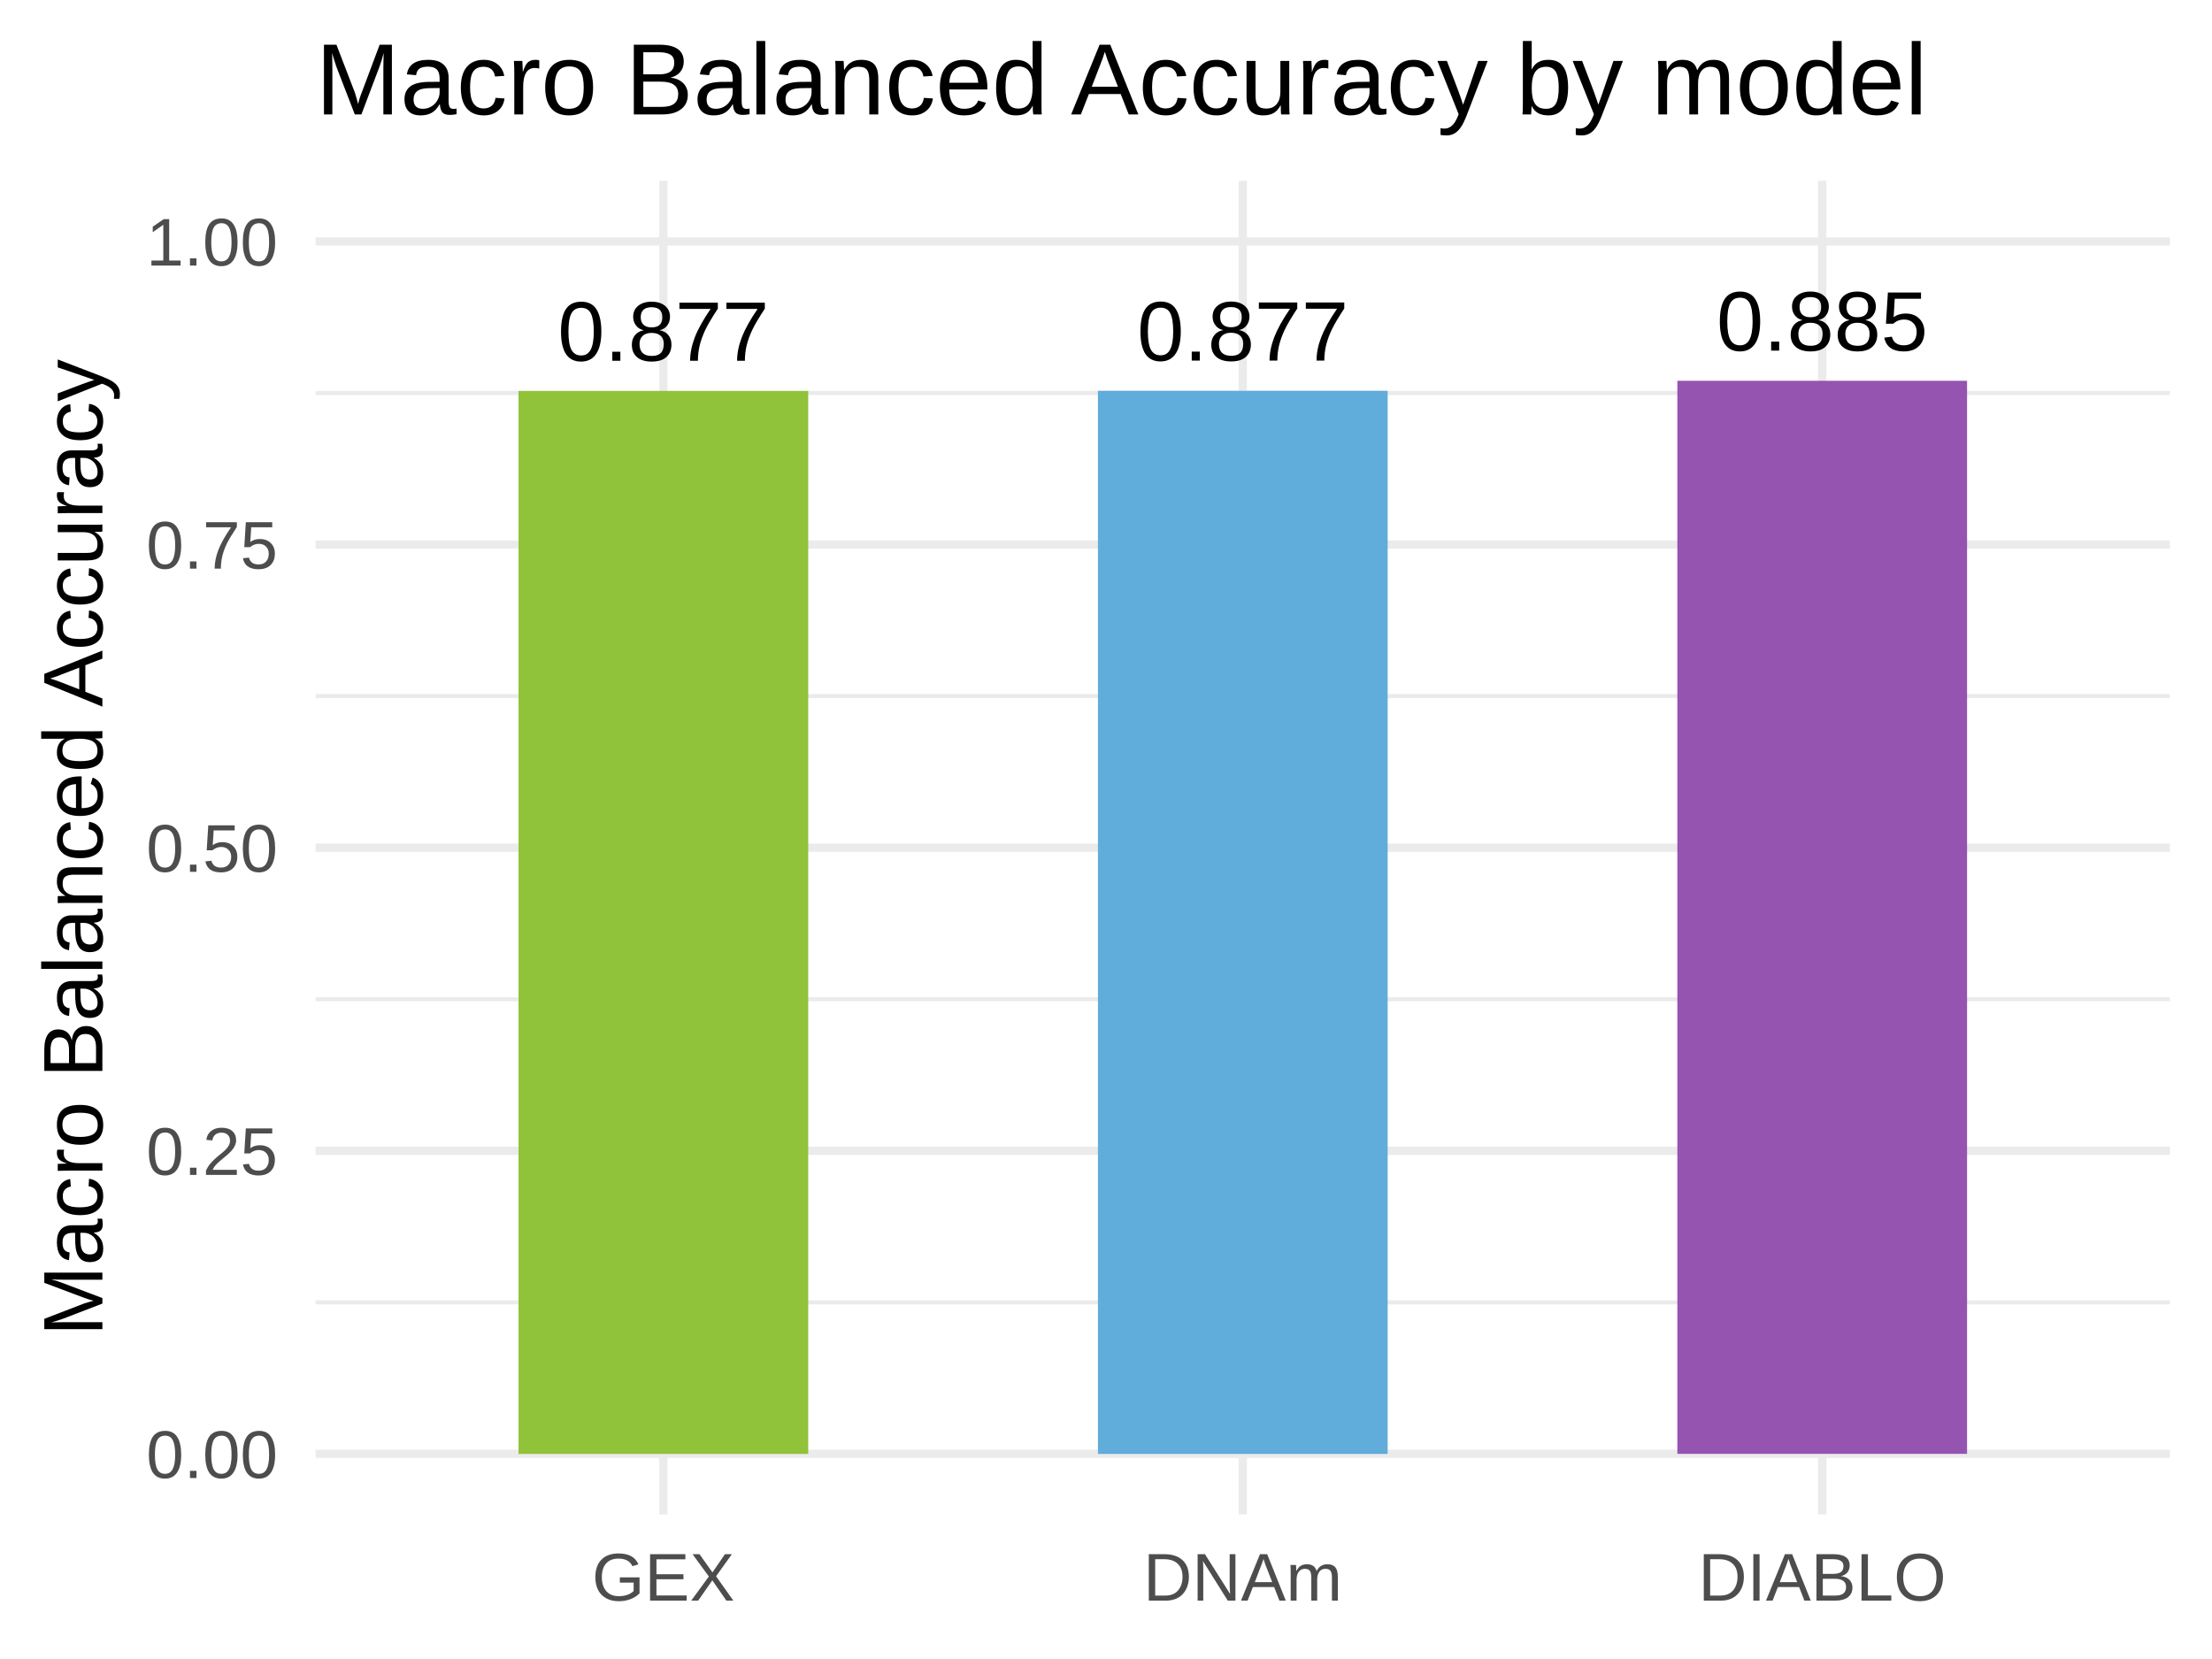
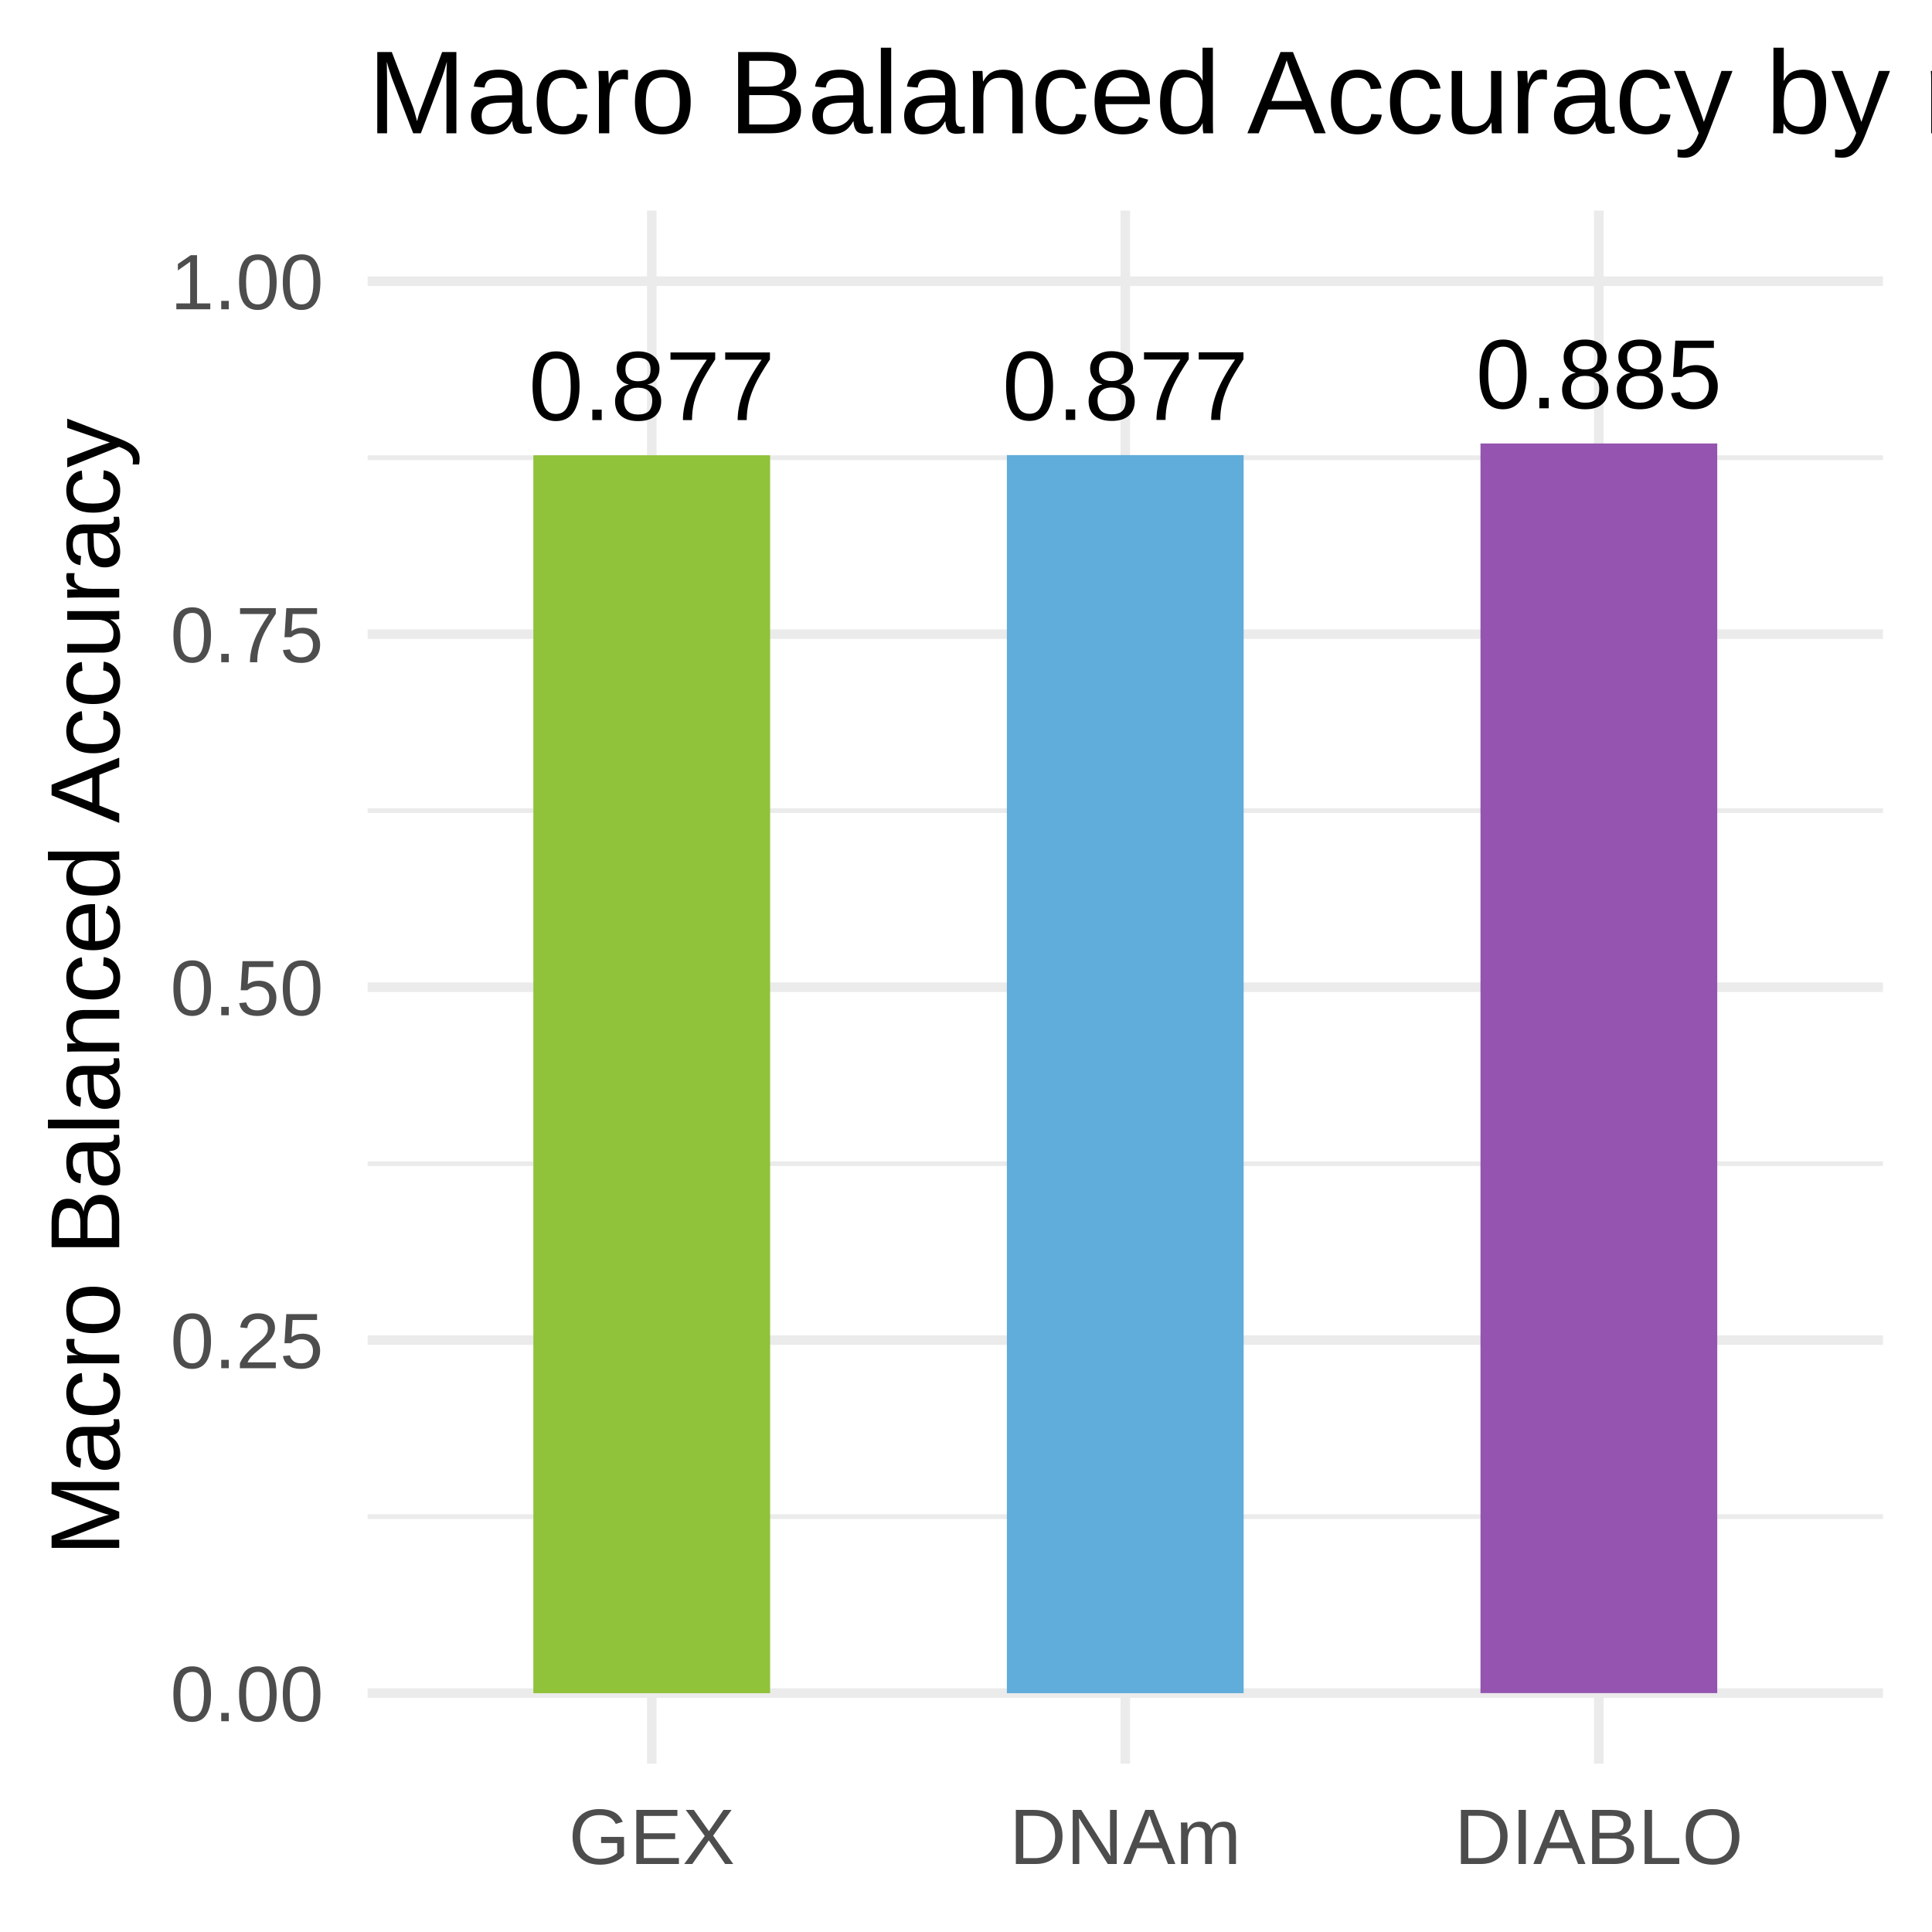
- <svg xmlns="http://www.w3.org/2000/svg" class="svglite" width="288.00pt" height="216.00pt" viewBox="0 0 288.00 216.00">
+ <svg xmlns="http://www.w3.org/2000/svg" class="svglite" width="216.00pt" height="216.00pt" viewBox="0 0 216.00 216.00">
  <defs>
    <style type="text/css">
    .svglite line, .svglite polyline, .svglite polygon, .svglite path, .svglite rect, .svglite circle {
      fill: none;
      stroke: #000000;
      stroke-linecap: round;
      stroke-linejoin: round;
      stroke-miterlimit: 10.00;
    }
    .svglite text {
      white-space: pre;
    }
  </style>
  </defs>
  <rect width="100%" height="100%" style="stroke: none; fill: #FFFFFF;" />
  <defs>
-     <clipPath id="cpMC4wMHwyODguMDB8MC4wMHwyMTYuMDA=">
-       <rect x="0.00" y="0.00" width="288.00" height="216.00" />
+     <clipPath id="cpMC4wMHwyMTYuMDB8MC4wMHwyMTYuMDA=">
+       <rect x="0.00" y="0.00" width="216.00" height="216.00" />
    </clipPath>
  </defs>
-   <g clip-path="url(#cpMC4wMHwyODguMDB8MC4wMHwyMTYuMDA=)">
-     <rect x="0.00" y="0.00" width="288.00" height="216.00" style="stroke-width: 1.07; stroke: none; fill: #FFFFFF;" />
+   <g clip-path="url(#cpMC4wMHwyMTYuMDB8MC4wMHwyMTYuMDA=)">
+     <rect x="-0" y="0.00" width="216.00" height="216.00" style="stroke-width: 1.07; stroke: none; fill: #FFFFFF;" />
  </g>
  <defs>
-     <clipPath id="cpNDEuMTB8MjgyLjUyfDIzLjU0fDE5Ny4xOQ==">
-       <rect x="41.10" y="23.54" width="241.42" height="173.64" />
+     <clipPath id="cpNDEuMTB8MjEwLjUyfDIzLjU0fDE5Ny4xOQ==">
+       <rect x="41.10" y="23.54" width="169.42" height="173.64" />
    </clipPath>
  </defs>
-   <g clip-path="url(#cpNDEuMTB8MjgyLjUyfDIzLjU0fDE5Ny4xOQ==)">
-     <polyline points="41.10,169.56 282.52,169.56 " style="stroke-width: 0.53; stroke: #EBEBEB; stroke-linecap: butt;" />
-     <polyline points="41.10,130.10 282.52,130.10 " style="stroke-width: 0.53; stroke: #EBEBEB; stroke-linecap: butt;" />
-     <polyline points="41.10,90.63 282.52,90.63 " style="stroke-width: 0.53; stroke: #EBEBEB; stroke-linecap: butt;" />
-     <polyline points="41.10,51.17 282.52,51.17 " style="stroke-width: 0.53; stroke: #EBEBEB; stroke-linecap: butt;" />
-     <polyline points="41.10,189.29 282.52,189.29 " style="stroke-width: 1.07; stroke: #EBEBEB; stroke-linecap: butt;" />
-     <polyline points="41.10,149.83 282.52,149.83 " style="stroke-width: 1.07; stroke: #EBEBEB; stroke-linecap: butt;" />
-     <polyline points="41.10,110.37 282.52,110.37 " style="stroke-width: 1.07; stroke: #EBEBEB; stroke-linecap: butt;" />
-     <polyline points="41.10,70.90 282.52,70.90 " style="stroke-width: 1.07; stroke: #EBEBEB; stroke-linecap: butt;" />
-     <polyline points="41.10,31.44 282.52,31.44 " style="stroke-width: 1.07; stroke: #EBEBEB; stroke-linecap: butt;" />
-     <polyline points="86.37,197.19 86.37,23.54 " style="stroke-width: 1.07; stroke: #EBEBEB; stroke-linecap: butt;" />
-     <polyline points="161.81,197.19 161.81,23.54 " style="stroke-width: 1.07; stroke: #EBEBEB; stroke-linecap: butt;" />
-     <polyline points="237.25,197.19 237.25,23.54 " style="stroke-width: 1.07; stroke: #EBEBEB; stroke-linecap: butt;" />
-     <rect x="218.39" y="49.58" width="37.72" height="139.71" style="stroke-width: 1.07; stroke: none; stroke-linecap: butt; stroke-linejoin: miter; fill: #9454B0;" />
-     <rect x="142.95" y="50.88" width="37.72" height="138.42" style="stroke-width: 1.07; stroke: none; stroke-linecap: butt; stroke-linejoin: miter; fill: #60ACDA;" />
-     <rect x="67.51" y="50.90" width="37.72" height="138.40" style="stroke-width: 1.07; stroke: none; stroke-linecap: butt; stroke-linejoin: miter; fill: #90C23A;" />
-     <text x="237.25" y="45.65" text-anchor="middle" style="font-size: 11.00px; font-family: &quot;Arimo&quot;;" textLength="28.12px" lengthAdjust="spacingAndGlyphs">0.885</text>
-     <text x="161.81" y="46.95" text-anchor="middle" style="font-size: 11.00px; font-family: &quot;Arimo&quot;;" textLength="28.12px" lengthAdjust="spacingAndGlyphs">0.877</text>
-     <text x="86.37" y="46.97" text-anchor="middle" style="font-size: 11.00px; font-family: &quot;Arimo&quot;;" textLength="28.12px" lengthAdjust="spacingAndGlyphs">0.877</text>
+   <g clip-path="url(#cpNDEuMTB8MjEwLjUyfDIzLjU0fDE5Ny4xOQ==)">
+     <polyline points="41.10,169.56 210.52,169.56 " style="stroke-width: 0.53; stroke: #EBEBEB; stroke-linecap: butt;" />
+     <polyline points="41.10,130.10 210.52,130.10 " style="stroke-width: 0.53; stroke: #EBEBEB; stroke-linecap: butt;" />
+     <polyline points="41.10,90.63 210.52,90.63 " style="stroke-width: 0.53; stroke: #EBEBEB; stroke-linecap: butt;" />
+     <polyline points="41.10,51.17 210.52,51.17 " style="stroke-width: 0.53; stroke: #EBEBEB; stroke-linecap: butt;" />
+     <polyline points="41.10,189.29 210.52,189.29 " style="stroke-width: 1.07; stroke: #EBEBEB; stroke-linecap: butt;" />
+     <polyline points="41.10,149.83 210.52,149.83 " style="stroke-width: 1.07; stroke: #EBEBEB; stroke-linecap: butt;" />
+     <polyline points="41.10,110.37 210.52,110.37 " style="stroke-width: 1.07; stroke: #EBEBEB; stroke-linecap: butt;" />
+     <polyline points="41.10,70.90 210.52,70.90 " style="stroke-width: 1.07; stroke: #EBEBEB; stroke-linecap: butt;" />
+     <polyline points="41.10,31.44 210.52,31.44 " style="stroke-width: 1.07; stroke: #EBEBEB; stroke-linecap: butt;" />
+     <polyline points="72.87,197.19 72.87,23.54 " style="stroke-width: 1.07; stroke: #EBEBEB; stroke-linecap: butt;" />
+     <polyline points="125.81,197.19 125.81,23.54 " style="stroke-width: 1.07; stroke: #EBEBEB; stroke-linecap: butt;" />
+     <polyline points="178.75,197.19 178.75,23.54 " style="stroke-width: 1.07; stroke: #EBEBEB; stroke-linecap: butt;" />
+     <rect x="165.52" y="49.58" width="26.47" height="139.71" style="stroke-width: 1.07; stroke: none; stroke-linecap: butt; stroke-linejoin: miter; fill: #9454B0;" />
+     <rect x="112.57" y="50.88" width="26.47" height="138.42" style="stroke-width: 1.07; stroke: none; stroke-linecap: butt; stroke-linejoin: miter; fill: #60ACDA;" />
+     <rect x="59.63" y="50.90" width="26.47" height="138.40" style="stroke-width: 1.07; stroke: none; stroke-linecap: butt; stroke-linejoin: miter; fill: #90C23A;" />
+     <text x="178.75" y="45.65" text-anchor="middle" style="font-size: 11.00px; font-family: &quot;Arimo&quot;;" textLength="28.12px" lengthAdjust="spacingAndGlyphs">0.885</text>
+     <text x="125.81" y="46.95" text-anchor="middle" style="font-size: 11.00px; font-family: &quot;Arimo&quot;;" textLength="28.12px" lengthAdjust="spacingAndGlyphs">0.877</text>
+     <text x="72.87" y="46.97" text-anchor="middle" style="font-size: 11.00px; font-family: &quot;Arimo&quot;;" textLength="28.12px" lengthAdjust="spacingAndGlyphs">0.877</text>
  </g>
-   <g clip-path="url(#cpMC4wMHwyODguMDB8MC4wMHwyMTYuMDA=)">
+   <g clip-path="url(#cpMC4wMHwyMTYuMDB8MC4wMHwyMTYuMDA=)">
    <text x="36.17" y="192.44" text-anchor="end" style="font-size: 8.80px;fill: #4D4D4D; font-family: &quot;Arimo&quot;;" textLength="17.45px" lengthAdjust="spacingAndGlyphs">0.00</text>
    <text x="36.17" y="152.97" text-anchor="end" style="font-size: 8.80px;fill: #4D4D4D; font-family: &quot;Arimo&quot;;" textLength="17.45px" lengthAdjust="spacingAndGlyphs">0.25</text>
    <text x="36.17" y="113.51" text-anchor="end" style="font-size: 8.80px;fill: #4D4D4D; font-family: &quot;Arimo&quot;;" textLength="17.45px" lengthAdjust="spacingAndGlyphs">0.50</text>
    <text x="36.17" y="74.04" text-anchor="end" style="font-size: 8.80px;fill: #4D4D4D; font-family: &quot;Arimo&quot;;" textLength="17.45px" lengthAdjust="spacingAndGlyphs">0.75</text>
    <text x="36.17" y="34.58" text-anchor="end" style="font-size: 8.80px;fill: #4D4D4D; font-family: &quot;Arimo&quot;;" textLength="17.45px" lengthAdjust="spacingAndGlyphs">1.00</text>
-     <text x="86.37" y="208.40" text-anchor="middle" style="font-size: 8.80px;fill: #4D4D4D; font-family: &quot;Arimo&quot;;" textLength="16.44px" lengthAdjust="spacingAndGlyphs">GEX</text>
-     <text x="161.81" y="208.40" text-anchor="middle" style="font-size: 8.80px;fill: #4D4D4D; font-family: &quot;Arimo&quot;;" textLength="26.96px" lengthAdjust="spacingAndGlyphs">DNAm</text>
-     <text x="237.25" y="208.40" text-anchor="middle" style="font-size: 8.80px;fill: #4D4D4D; font-family: &quot;Arimo&quot;;" textLength="32.22px" lengthAdjust="spacingAndGlyphs">DIABLO</text>
+     <text x="72.87" y="208.40" text-anchor="middle" style="font-size: 8.80px;fill: #4D4D4D; font-family: &quot;Arimo&quot;;" textLength="16.44px" lengthAdjust="spacingAndGlyphs">GEX</text>
+     <text x="125.81" y="208.40" text-anchor="middle" style="font-size: 8.80px;fill: #4D4D4D; font-family: &quot;Arimo&quot;;" textLength="26.96px" lengthAdjust="spacingAndGlyphs">DNAm</text>
+     <text x="178.75" y="208.40" text-anchor="middle" style="font-size: 8.80px;fill: #4D4D4D; font-family: &quot;Arimo&quot;;" textLength="32.22px" lengthAdjust="spacingAndGlyphs">DIABLO</text>
    <text transform="translate(13.33,110.37) rotate(-90)" text-anchor="middle" style="font-size: 11.00px; font-family: &quot;Arimo&quot;;" textLength="131.70px" lengthAdjust="spacingAndGlyphs">Macro Balanced Accuracy</text>
    <text x="41.10" y="14.90" style="font-size: 13.20px; font-family: &quot;Arimo&quot;;" textLength="218.85px" lengthAdjust="spacingAndGlyphs">Macro Balanced Accuracy by model</text>
  </g>
</svg>
